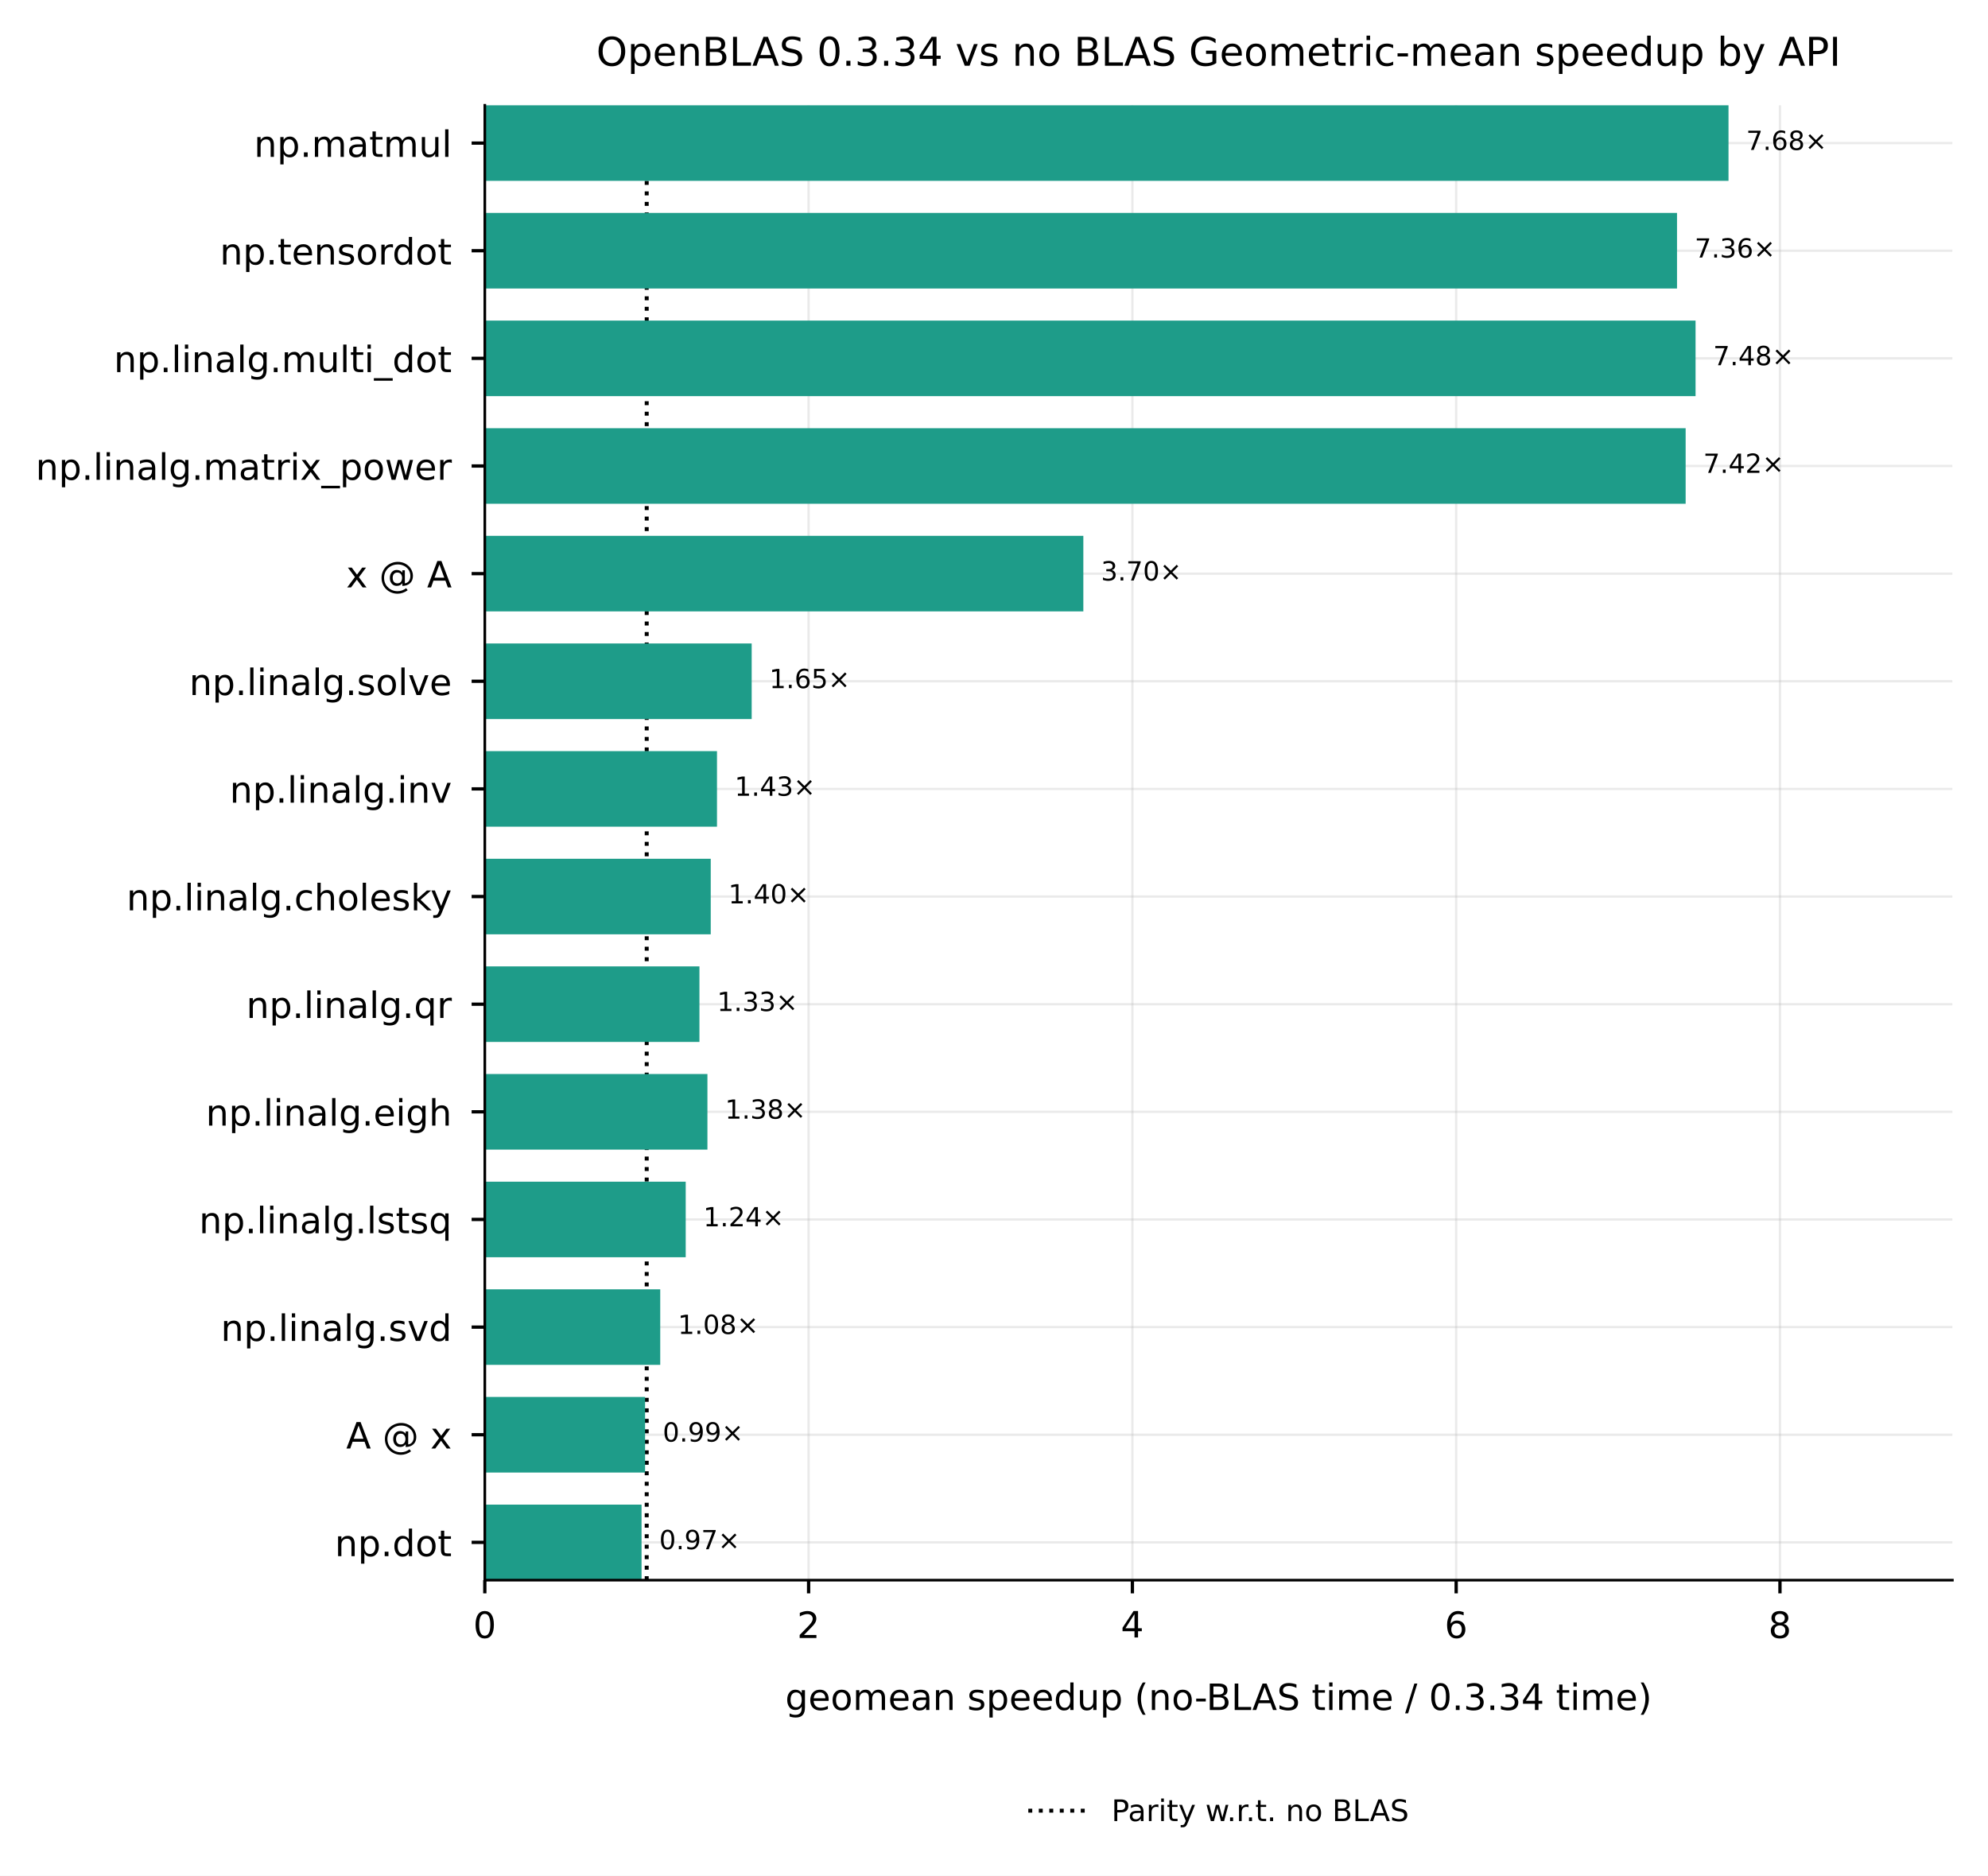
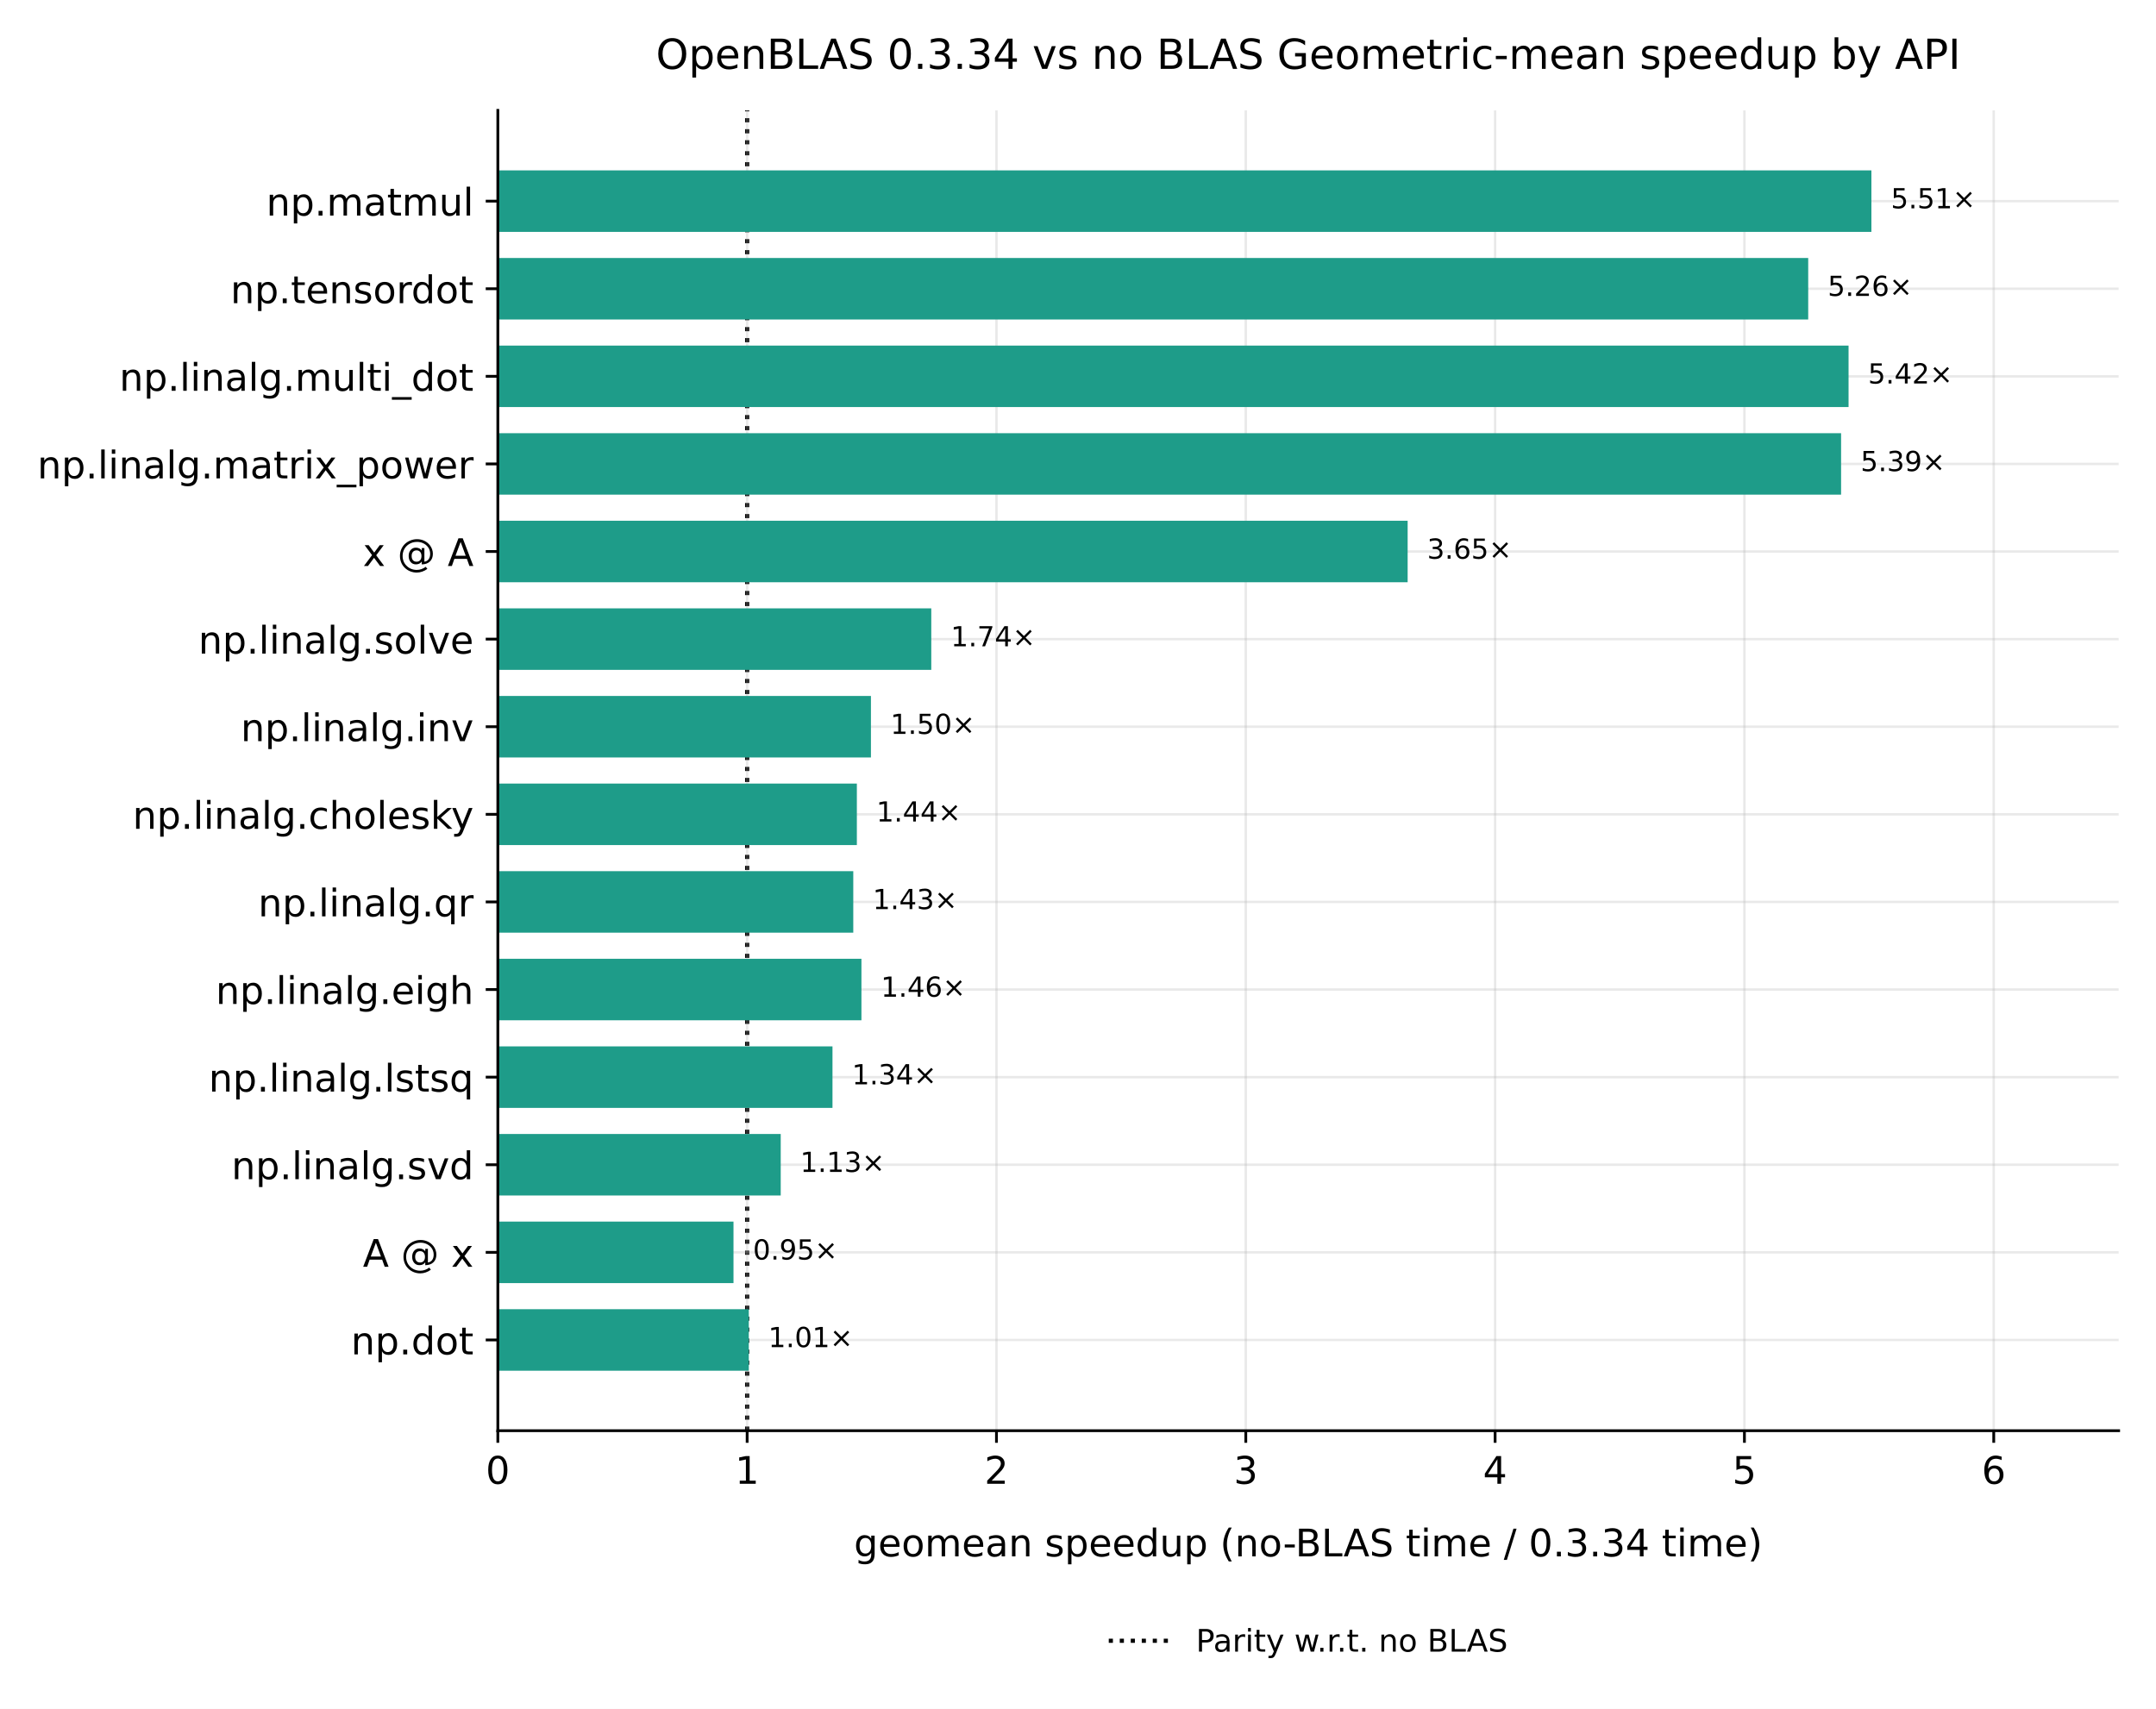
- <svg xmlns="http://www.w3.org/2000/svg" xmlns:xlink="http://www.w3.org/1999/xlink" width="602.64pt" height="568.564pt" viewBox="0 0 602.64 568.564" version="1.1">
+ <svg xmlns="http://www.w3.org/2000/svg" xmlns:xlink="http://www.w3.org/1999/xlink" width="623.487pt" height="494.271pt" viewBox="0 0 623.487 494.271" version="1.1">
  <defs>
    <style type="text/css">*{stroke-linejoin: round; stroke-linecap: butt}</style>
  </defs>
  <g id="figure_1">
    <g id="patch_1">
-       <path d="M 0 568.564  L 602.64 568.564  L 602.64 0  L 0 0  z " style="fill: #ffffff" />
+       <path d="M 0 494.271  L 623.487 494.271  L 623.487 0  L 0 0  z " style="fill: #ffffff" />
    </g>
    <g id="axes_1">
      <g id="patch_2">
-         <path d="M 146.967 478.975  L 591.84 478.975  L 591.84 31.918  L 146.967 31.918  z " style="fill: #ffffff" />
+         <path d="M 143.967 413.806  L 612.687 413.806  L 612.687 31.918  L 143.967 31.918  z " style="fill: #ffffff" />
+       </g>
+       <g id="line2d_1">
+         <path d="M 216.066 413.806  L 216.066 31.918  " clip-path="url(#p6c1119d3d1)" style="fill: none; stroke-dasharray: 1.2,1.98; stroke-dashoffset: 0; stroke: #000000; stroke-width: 1.2" />
      </g>
      <g id="matplotlib.axis_1">
        <g id="xtick_1">
-           <g id="line2d_1">
-             <path d="M 146.967 478.975  L 146.967 31.918  " clip-path="url(#p5c7ec53918)" style="fill: none; stroke: #b2b2b2; stroke-opacity: 0.28; stroke-width: 0.7; stroke-linecap: round" />
-           </g>
          <g id="line2d_2">
+             <path d="M 143.967 413.806  L 143.967 31.918  " clip-path="url(#p6c1119d3d1)" style="fill: none; stroke: #b0b0b0; stroke-opacity: 0.28; stroke-width: 0.7; stroke-linecap: square" />
+           </g>
+           <g id="line2d_3">
            <defs>
-               <path id="m9ba799cae3" d="M 0 0  L 0 4  " style="stroke: #000000" />
+               <path id="m0b87284410" d="M 0 0  L 0 3.5  " style="stroke: #000000; stroke-width: 0.8" />
            </defs>
            <g>
-               <use xlink:href="#m9ba799cae3" x="146.967" y="478.975" style="stroke: #000000" />
+               <use xlink:href="#m0b87284410" x="143.967" y="413.806" style="stroke: #000000; stroke-width: 0.8" />
            </g>
          </g>
          <g id="text_1">
-             <g transform="translate(143.4466 497.3324)">
-               <text>
-                 <tspan x="0" y="-0.828" style="font-size: 11px; font-family: 'DejaVu Sans'">0</tspan>
-               </text>
-             </g>
+             <text style="font-size: 11px; font-family: 'DejaVu Sans'; text-anchor: middle" x="143.967" y="429.164" transform="rotate(-0 143.9666 429.1635)">0</text>
          </g>
        </g>
        <g id="xtick_2">
-           <g id="line2d_3">
-             <path d="M 245.118 478.975  L 245.118 31.918  " clip-path="url(#p5c7ec53918)" style="fill: none; stroke: #b2b2b2; stroke-opacity: 0.28; stroke-width: 0.7; stroke-linecap: round" />
-           </g>
          <g id="line2d_4">
-             <g>
-               <use xlink:href="#m9ba799cae3" x="245.118" y="478.975" style="stroke: #000000" />
+             <path d="M 216.066 413.806  L 216.066 31.918  " clip-path="url(#p6c1119d3d1)" style="fill: none; stroke: #b0b0b0; stroke-opacity: 0.28; stroke-width: 0.7; stroke-linecap: square" />
+           </g>
+           <g id="line2d_5">
+             <g>
+               <use xlink:href="#m0b87284410" x="216.066" y="413.806" style="stroke: #000000; stroke-width: 0.8" />
            </g>
          </g>
          <g id="text_2">
-             <g transform="translate(241.5984 497.3324)">
-               <text>
-                 <tspan x="0" y="-0.828" style="font-size: 11px; font-family: 'DejaVu Sans'">2</tspan>
-               </text>
-             </g>
+             <text style="font-size: 11px; font-family: 'DejaVu Sans'; text-anchor: middle" x="216.066" y="429.164" transform="rotate(-0 216.0663 429.1635)">1</text>
          </g>
        </g>
        <g id="xtick_3">
-           <g id="line2d_5">
-             <path d="M 343.27 478.975  L 343.27 31.918  " clip-path="url(#p5c7ec53918)" style="fill: none; stroke: #b2b2b2; stroke-opacity: 0.28; stroke-width: 0.7; stroke-linecap: round" />
-           </g>
          <g id="line2d_6">
-             <g>
-               <use xlink:href="#m9ba799cae3" x="343.27" y="478.975" style="stroke: #000000" />
+             <path d="M 288.166 413.806  L 288.166 31.918  " clip-path="url(#p6c1119d3d1)" style="fill: none; stroke: #b0b0b0; stroke-opacity: 0.28; stroke-width: 0.7; stroke-linecap: square" />
+           </g>
+           <g id="line2d_7">
+             <g>
+               <use xlink:href="#m0b87284410" x="288.166" y="413.806" style="stroke: #000000; stroke-width: 0.8" />
            </g>
          </g>
          <g id="text_3">
-             <g transform="translate(339.7502 497.3324)">
-               <text>
-                 <tspan x="0" y="-0.984" style="font-size: 11px; font-family: 'DejaVu Sans'">4</tspan>
-               </text>
-             </g>
+             <text style="font-size: 11px; font-family: 'DejaVu Sans'; text-anchor: middle" x="288.166" y="429.164" transform="rotate(-0 288.166 429.1635)">2</text>
          </g>
        </g>
        <g id="xtick_4">
-           <g id="line2d_7">
-             <path d="M 441.422 478.975  L 441.422 31.918  " clip-path="url(#p5c7ec53918)" style="fill: none; stroke: #b2b2b2; stroke-opacity: 0.28; stroke-width: 0.7; stroke-linecap: round" />
-           </g>
          <g id="line2d_8">
-             <g>
-               <use xlink:href="#m9ba799cae3" x="441.422" y="478.975" style="stroke: #000000" />
+             <path d="M 360.266 413.806  L 360.266 31.918  " clip-path="url(#p6c1119d3d1)" style="fill: none; stroke: #b0b0b0; stroke-opacity: 0.28; stroke-width: 0.7; stroke-linecap: square" />
+           </g>
+           <g id="line2d_9">
+             <g>
+               <use xlink:href="#m0b87284410" x="360.266" y="413.806" style="stroke: #000000; stroke-width: 0.8" />
            </g>
          </g>
          <g id="text_4">
-             <g transform="translate(437.902 497.3324)">
-               <text>
-                 <tspan x="0" y="-0.828" style="font-size: 11px; font-family: 'DejaVu Sans'">6</tspan>
-               </text>
-             </g>
+             <text style="font-size: 11px; font-family: 'DejaVu Sans'; text-anchor: middle" x="360.266" y="429.164" transform="rotate(-0 360.2657 429.1635)">3</text>
          </g>
        </g>
        <g id="xtick_5">
-           <g id="line2d_9">
-             <path d="M 539.574 478.975  L 539.574 31.918  " clip-path="url(#p5c7ec53918)" style="fill: none; stroke: #b2b2b2; stroke-opacity: 0.28; stroke-width: 0.7; stroke-linecap: round" />
-           </g>
          <g id="line2d_10">
-             <g>
-               <use xlink:href="#m9ba799cae3" x="539.574" y="478.975" style="stroke: #000000" />
+             <path d="M 432.365 413.806  L 432.365 31.918  " clip-path="url(#p6c1119d3d1)" style="fill: none; stroke: #b0b0b0; stroke-opacity: 0.28; stroke-width: 0.7; stroke-linecap: square" />
+           </g>
+           <g id="line2d_11">
+             <g>
+               <use xlink:href="#m0b87284410" x="432.365" y="413.806" style="stroke: #000000; stroke-width: 0.8" />
            </g>
          </g>
          <g id="text_5">
-             <g transform="translate(536.0539 497.3324)">
-               <text>
-                 <tspan x="0" y="-0.828" style="font-size: 11px; font-family: 'DejaVu Sans'">8</tspan>
-               </text>
-             </g>
-           </g>
-         </g>
-         <g id="text_6">
-           <text style="font-size: 11px; font-family: 'DejaVu Sans'; text-anchor: middle" x="369.403" y="518.333" transform="rotate(-0 369.4033 518.3333)">geomean speedup (no-BLAS time / 0.3.34 time)</text>
+             <text style="font-size: 11px; font-family: 'DejaVu Sans'; text-anchor: middle" x="432.365" y="429.164" transform="rotate(-0 432.3655 429.1635)">4</text>
+           </g>
+         </g>
+         <g id="xtick_6">
+           <g id="line2d_12">
+             <path d="M 504.465 413.806  L 504.465 31.918  " clip-path="url(#p6c1119d3d1)" style="fill: none; stroke: #b0b0b0; stroke-opacity: 0.28; stroke-width: 0.7; stroke-linecap: square" />
+           </g>
+           <g id="line2d_13">
+             <g>
+               <use xlink:href="#m0b87284410" x="504.465" y="413.806" style="stroke: #000000; stroke-width: 0.8" />
+             </g>
+           </g>
+           <g id="text_6">
+             <text style="font-size: 11px; font-family: 'DejaVu Sans'; text-anchor: middle" x="504.465" y="429.164" transform="rotate(-0 504.4652 429.1635)">5</text>
+           </g>
+         </g>
+         <g id="xtick_7">
+           <g id="line2d_14">
+             <path d="M 576.565 413.806  L 576.565 31.918  " clip-path="url(#p6c1119d3d1)" style="fill: none; stroke: #b0b0b0; stroke-opacity: 0.28; stroke-width: 0.7; stroke-linecap: square" />
+           </g>
+           <g id="line2d_15">
+             <g>
+               <use xlink:href="#m0b87284410" x="576.565" y="413.806" style="stroke: #000000; stroke-width: 0.8" />
+             </g>
+           </g>
+           <g id="text_7">
+             <text style="font-size: 11px; font-family: 'DejaVu Sans'; text-anchor: middle" x="576.565" y="429.164" transform="rotate(-0 576.5649 429.1635)">6</text>
+           </g>
+         </g>
+         <g id="text_8">
+           <text style="font-size: 11px; font-family: 'DejaVu Sans'; text-anchor: middle" x="378.327" y="450.164" transform="rotate(-0 378.3266 450.1644)">geomean speedup (no-BLAS time / 0.3.34 time)</text>
        </g>
      </g>
      <g id="matplotlib.axis_2">
        <g id="ytick_1">
-           <g id="line2d_11">
-             <path d="M 146.967 43.37  L 591.84 43.37  " clip-path="url(#p5c7ec53918)" style="fill: none; stroke: #b2b2b2; stroke-opacity: 0.28; stroke-width: 0.7; stroke-linecap: round" />
-           </g>
-           <g id="line2d_12">
+           <g id="line2d_16">
+             <path d="M 143.967 58.17  L 612.687 58.17  " clip-path="url(#p6c1119d3d1)" style="fill: none; stroke: #b0b0b0; stroke-opacity: 0.28; stroke-width: 0.7; stroke-linecap: square" />
+           </g>
+           <g id="line2d_17">
            <defs>
-               <path id="maf203a2432" d="M 0 0  L -4 0  " style="stroke: #000000" />
+               <path id="md83a789953" d="M 0 0  L -3.5 0  " style="stroke: #000000; stroke-width: 0.8" />
            </defs>
            <g>
-               <use xlink:href="#maf203a2432" x="146.967" y="43.37" style="stroke: #000000" />
-             </g>
-           </g>
-           <g id="text_7">
-             <text style="font-weight: 500; font-size: 11px; font-family: 'DejaVu Sans'; text-anchor: end" x="136.967" y="47.549" transform="rotate(-0 136.9666 47.54939)">np.matmul</text>
+               <use xlink:href="#md83a789953" x="143.967" y="58.17" style="stroke: #000000; stroke-width: 0.8" />
+             </g>
+           </g>
+           <g id="text_9">
+             <text style="font-size: 11px; font-family: 'DejaVu Sans'; text-anchor: end" x="136.967" y="62.349" transform="rotate(-0 136.9666 62.34918)">np.matmul</text>
          </g>
        </g>
        <g id="ytick_2">
-           <g id="line2d_13">
-             <path d="M 146.967 75.997  L 591.84 75.997  " clip-path="url(#p5c7ec53918)" style="fill: none; stroke: #b2b2b2; stroke-opacity: 0.28; stroke-width: 0.7; stroke-linecap: round" />
-           </g>
-           <g id="line2d_14">
-             <g>
-               <use xlink:href="#maf203a2432" x="146.967" y="75.997" style="stroke: #000000" />
-             </g>
-           </g>
-           <g id="text_8">
-             <text style="font-weight: 500; font-size: 11px; font-family: 'DejaVu Sans'; text-anchor: end" x="136.967" y="80.177" transform="rotate(-0 136.9666 80.17651)">np.tensordot</text>
+           <g id="line2d_18">
+             <path d="M 143.967 83.507  L 612.687 83.507  " clip-path="url(#p6c1119d3d1)" style="fill: none; stroke: #b0b0b0; stroke-opacity: 0.28; stroke-width: 0.7; stroke-linecap: square" />
+           </g>
+           <g id="line2d_19">
+             <g>
+               <use xlink:href="#md83a789953" x="143.967" y="83.507" style="stroke: #000000; stroke-width: 0.8" />
+             </g>
+           </g>
+           <g id="text_10">
+             <text style="font-size: 11px; font-family: 'DejaVu Sans'; text-anchor: end" x="136.967" y="87.686" transform="rotate(-0 136.9666 87.68643)">np.tensordot</text>
          </g>
        </g>
        <g id="ytick_3">
-           <g id="line2d_15">
-             <path d="M 146.967 108.624  L 591.84 108.624  " clip-path="url(#p5c7ec53918)" style="fill: none; stroke: #b2b2b2; stroke-opacity: 0.28; stroke-width: 0.7; stroke-linecap: round" />
-           </g>
-           <g id="line2d_16">
-             <g>
-               <use xlink:href="#maf203a2432" x="146.967" y="108.624" style="stroke: #000000" />
-             </g>
-           </g>
-           <g id="text_9">
-             <text style="font-weight: 500; font-size: 11px; font-family: 'DejaVu Sans'; text-anchor: end" x="136.967" y="112.804" transform="rotate(-0 136.9666 112.8036)">np.linalg.multi_dot</text>
+           <g id="line2d_20">
+             <path d="M 143.967 108.845  L 612.687 108.845  " clip-path="url(#p6c1119d3d1)" style="fill: none; stroke: #b0b0b0; stroke-opacity: 0.28; stroke-width: 0.7; stroke-linecap: square" />
+           </g>
+           <g id="line2d_21">
+             <g>
+               <use xlink:href="#md83a789953" x="143.967" y="108.845" style="stroke: #000000; stroke-width: 0.8" />
+             </g>
+           </g>
+           <g id="text_11">
+             <text style="font-size: 11px; font-family: 'DejaVu Sans'; text-anchor: end" x="136.967" y="113.024" transform="rotate(-0 136.9666 113.0237)">np.linalg.multi_dot</text>
          </g>
        </g>
        <g id="ytick_4">
-           <g id="line2d_17">
-             <path d="M 146.967 141.252  L 591.84 141.252  " clip-path="url(#p5c7ec53918)" style="fill: none; stroke: #b2b2b2; stroke-opacity: 0.28; stroke-width: 0.7; stroke-linecap: round" />
-           </g>
-           <g id="line2d_18">
-             <g>
-               <use xlink:href="#maf203a2432" x="146.967" y="141.252" style="stroke: #000000" />
-             </g>
-           </g>
-           <g id="text_10">
-             <text style="font-weight: 500; font-size: 11px; font-family: 'DejaVu Sans'; text-anchor: end" x="136.967" y="145.431" transform="rotate(-0 136.9666 145.4308)">np.linalg.matrix_power</text>
+           <g id="line2d_22">
+             <path d="M 143.967 134.182  L 612.687 134.182  " clip-path="url(#p6c1119d3d1)" style="fill: none; stroke: #b0b0b0; stroke-opacity: 0.28; stroke-width: 0.7; stroke-linecap: square" />
+           </g>
+           <g id="line2d_23">
+             <g>
+               <use xlink:href="#md83a789953" x="143.967" y="134.182" style="stroke: #000000; stroke-width: 0.8" />
+             </g>
+           </g>
+           <g id="text_12">
+             <text style="font-size: 11px; font-family: 'DejaVu Sans'; text-anchor: end" x="136.967" y="138.361" transform="rotate(-0 136.9666 138.3609)">np.linalg.matrix_power</text>
          </g>
        </g>
        <g id="ytick_5">
-           <g id="line2d_19">
-             <path d="M 146.967 173.879  L 591.84 173.879  " clip-path="url(#p5c7ec53918)" style="fill: none; stroke: #b2b2b2; stroke-opacity: 0.28; stroke-width: 0.7; stroke-linecap: round" />
-           </g>
-           <g id="line2d_20">
-             <g>
-               <use xlink:href="#maf203a2432" x="146.967" y="173.879" style="stroke: #000000" />
-             </g>
-           </g>
-           <g id="text_11">
-             <text style="font-weight: 500; font-size: 11px; font-family: 'DejaVu Sans'; text-anchor: end" x="136.967" y="178.057" transform="rotate(-0 136.9666 178.0575)">x @ A</text>
+           <g id="line2d_24">
+             <path d="M 143.967 159.519  L 612.687 159.519  " clip-path="url(#p6c1119d3d1)" style="fill: none; stroke: #b0b0b0; stroke-opacity: 0.28; stroke-width: 0.7; stroke-linecap: square" />
+           </g>
+           <g id="line2d_25">
+             <g>
+               <use xlink:href="#md83a789953" x="143.967" y="159.519" style="stroke: #000000; stroke-width: 0.8" />
+             </g>
+           </g>
+           <g id="text_13">
+             <text style="font-size: 11px; font-family: 'DejaVu Sans'; text-anchor: end" x="136.967" y="163.698" transform="rotate(-0 136.9666 163.6977)">x @ A</text>
          </g>
        </g>
        <g id="ytick_6">
-           <g id="line2d_21">
-             <path d="M 146.967 206.506  L 591.84 206.506  " clip-path="url(#p5c7ec53918)" style="fill: none; stroke: #b2b2b2; stroke-opacity: 0.28; stroke-width: 0.7; stroke-linecap: round" />
-           </g>
-           <g id="line2d_22">
-             <g>
-               <use xlink:href="#maf203a2432" x="146.967" y="206.506" style="stroke: #000000" />
-             </g>
-           </g>
-           <g id="text_12">
-             <text style="font-weight: 500; font-size: 11px; font-family: 'DejaVu Sans'; text-anchor: end" x="136.967" y="210.685" transform="rotate(-0 136.9666 210.685)">np.linalg.solve</text>
+           <g id="line2d_26">
+             <path d="M 143.967 184.856  L 612.687 184.856  " clip-path="url(#p6c1119d3d1)" style="fill: none; stroke: #b0b0b0; stroke-opacity: 0.28; stroke-width: 0.7; stroke-linecap: square" />
+           </g>
+           <g id="line2d_27">
+             <g>
+               <use xlink:href="#md83a789953" x="143.967" y="184.856" style="stroke: #000000; stroke-width: 0.8" />
+             </g>
+           </g>
+           <g id="text_14">
+             <text style="font-size: 11px; font-family: 'DejaVu Sans'; text-anchor: end" x="136.967" y="189.035" transform="rotate(-0 136.9666 189.0354)">np.linalg.solve</text>
          </g>
        </g>
        <g id="ytick_7">
-           <g id="line2d_23">
-             <path d="M 146.967 239.133  L 591.84 239.133  " clip-path="url(#p5c7ec53918)" style="fill: none; stroke: #b2b2b2; stroke-opacity: 0.28; stroke-width: 0.7; stroke-linecap: round" />
-           </g>
-           <g id="line2d_24">
-             <g>
-               <use xlink:href="#maf203a2432" x="146.967" y="239.133" style="stroke: #000000" />
-             </g>
-           </g>
-           <g id="text_13">
-             <text style="font-weight: 500; font-size: 11px; font-family: 'DejaVu Sans'; text-anchor: end" x="136.967" y="243.312" transform="rotate(-0 136.9666 243.3121)">np.linalg.inv</text>
+           <g id="line2d_28">
+             <path d="M 143.967 210.194  L 612.687 210.194  " clip-path="url(#p6c1119d3d1)" style="fill: none; stroke: #b0b0b0; stroke-opacity: 0.28; stroke-width: 0.7; stroke-linecap: square" />
+           </g>
+           <g id="line2d_29">
+             <g>
+               <use xlink:href="#md83a789953" x="143.967" y="210.194" style="stroke: #000000; stroke-width: 0.8" />
+             </g>
+           </g>
+           <g id="text_15">
+             <text style="font-size: 11px; font-family: 'DejaVu Sans'; text-anchor: end" x="136.967" y="214.373" transform="rotate(-0 136.9666 214.3726)">np.linalg.inv</text>
          </g>
        </g>
        <g id="ytick_8">
-           <g id="line2d_25">
-             <path d="M 146.967 271.76  L 591.84 271.76  " clip-path="url(#p5c7ec53918)" style="fill: none; stroke: #b2b2b2; stroke-opacity: 0.28; stroke-width: 0.7; stroke-linecap: round" />
-           </g>
-           <g id="line2d_26">
-             <g>
-               <use xlink:href="#maf203a2432" x="146.967" y="271.76" style="stroke: #000000" />
-             </g>
-           </g>
-           <g id="text_14">
-             <text style="font-weight: 500; font-size: 11px; font-family: 'DejaVu Sans'; text-anchor: end" x="136.967" y="275.939" transform="rotate(-0 136.9666 275.9393)">np.linalg.cholesky</text>
+           <g id="line2d_30">
+             <path d="M 143.967 235.531  L 612.687 235.531  " clip-path="url(#p6c1119d3d1)" style="fill: none; stroke: #b0b0b0; stroke-opacity: 0.28; stroke-width: 0.7; stroke-linecap: square" />
+           </g>
+           <g id="line2d_31">
+             <g>
+               <use xlink:href="#md83a789953" x="143.967" y="235.531" style="stroke: #000000; stroke-width: 0.8" />
+             </g>
+           </g>
+           <g id="text_16">
+             <text style="font-size: 11px; font-family: 'DejaVu Sans'; text-anchor: end" x="136.967" y="239.71" transform="rotate(-0 136.9666 239.7099)">np.linalg.cholesky</text>
          </g>
        </g>
        <g id="ytick_9">
-           <g id="line2d_27">
-             <path d="M 146.967 304.387  L 591.84 304.387  " clip-path="url(#p5c7ec53918)" style="fill: none; stroke: #b2b2b2; stroke-opacity: 0.28; stroke-width: 0.7; stroke-linecap: round" />
-           </g>
-           <g id="line2d_28">
-             <g>
-               <use xlink:href="#maf203a2432" x="146.967" y="304.387" style="stroke: #000000" />
-             </g>
-           </g>
-           <g id="text_15">
-             <text style="font-weight: 500; font-size: 11px; font-family: 'DejaVu Sans'; text-anchor: end" x="136.967" y="308.566" transform="rotate(-0 136.9666 308.5664)">np.linalg.qr</text>
+           <g id="line2d_32">
+             <path d="M 143.967 260.868  L 612.687 260.868  " clip-path="url(#p6c1119d3d1)" style="fill: none; stroke: #b0b0b0; stroke-opacity: 0.28; stroke-width: 0.7; stroke-linecap: square" />
+           </g>
+           <g id="line2d_33">
+             <g>
+               <use xlink:href="#md83a789953" x="143.967" y="260.868" style="stroke: #000000; stroke-width: 0.8" />
+             </g>
+           </g>
+           <g id="text_17">
+             <text style="font-size: 11px; font-family: 'DejaVu Sans'; text-anchor: end" x="136.967" y="265.047" transform="rotate(-0 136.9666 265.0471)">np.linalg.qr</text>
          </g>
        </g>
        <g id="ytick_10">
-           <g id="line2d_29">
-             <path d="M 146.967 337.014  L 591.84 337.014  " clip-path="url(#p5c7ec53918)" style="fill: none; stroke: #b2b2b2; stroke-opacity: 0.28; stroke-width: 0.7; stroke-linecap: round" />
-           </g>
-           <g id="line2d_30">
-             <g>
-               <use xlink:href="#maf203a2432" x="146.967" y="337.014" style="stroke: #000000" />
-             </g>
-           </g>
-           <g id="text_16">
-             <text style="font-weight: 500; font-size: 11px; font-family: 'DejaVu Sans'; text-anchor: end" x="136.967" y="341.194" transform="rotate(-0 136.9666 341.1935)">np.linalg.eigh</text>
+           <g id="line2d_34">
+             <path d="M 143.967 286.205  L 612.687 286.205  " clip-path="url(#p6c1119d3d1)" style="fill: none; stroke: #b0b0b0; stroke-opacity: 0.28; stroke-width: 0.7; stroke-linecap: square" />
+           </g>
+           <g id="line2d_35">
+             <g>
+               <use xlink:href="#md83a789953" x="143.967" y="286.205" style="stroke: #000000; stroke-width: 0.8" />
+             </g>
+           </g>
+           <g id="text_18">
+             <text style="font-size: 11px; font-family: 'DejaVu Sans'; text-anchor: end" x="136.967" y="290.384" transform="rotate(-0 136.9666 290.3844)">np.linalg.eigh</text>
          </g>
        </g>
        <g id="ytick_11">
-           <g id="line2d_31">
-             <path d="M 146.967 369.641  L 591.84 369.641  " clip-path="url(#p5c7ec53918)" style="fill: none; stroke: #b2b2b2; stroke-opacity: 0.28; stroke-width: 0.7; stroke-linecap: round" />
-           </g>
-           <g id="line2d_32">
-             <g>
-               <use xlink:href="#maf203a2432" x="146.967" y="369.641" style="stroke: #000000" />
-             </g>
-           </g>
-           <g id="text_17">
-             <text style="font-weight: 500; font-size: 11px; font-family: 'DejaVu Sans'; text-anchor: end" x="136.967" y="373.821" transform="rotate(-0 136.9666 373.8206)">np.linalg.lstsq</text>
+           <g id="line2d_36">
+             <path d="M 143.967 311.542  L 612.687 311.542  " clip-path="url(#p6c1119d3d1)" style="fill: none; stroke: #b0b0b0; stroke-opacity: 0.28; stroke-width: 0.7; stroke-linecap: square" />
+           </g>
+           <g id="line2d_37">
+             <g>
+               <use xlink:href="#md83a789953" x="143.967" y="311.542" style="stroke: #000000; stroke-width: 0.8" />
+             </g>
+           </g>
+           <g id="text_19">
+             <text style="font-size: 11px; font-family: 'DejaVu Sans'; text-anchor: end" x="136.967" y="315.722" transform="rotate(-0 136.9666 315.7216)">np.linalg.lstsq</text>
          </g>
        </g>
        <g id="ytick_12">
-           <g id="line2d_33">
-             <path d="M 146.967 402.269  L 591.84 402.269  " clip-path="url(#p5c7ec53918)" style="fill: none; stroke: #b2b2b2; stroke-opacity: 0.28; stroke-width: 0.7; stroke-linecap: round" />
-           </g>
-           <g id="line2d_34">
-             <g>
-               <use xlink:href="#maf203a2432" x="146.967" y="402.269" style="stroke: #000000" />
-             </g>
-           </g>
-           <g id="text_18">
-             <text style="font-weight: 500; font-size: 11px; font-family: 'DejaVu Sans'; text-anchor: end" x="136.967" y="406.448" transform="rotate(-0 136.9666 406.4477)">np.linalg.svd</text>
+           <g id="line2d_38">
+             <path d="M 143.967 336.88  L 612.687 336.88  " clip-path="url(#p6c1119d3d1)" style="fill: none; stroke: #b0b0b0; stroke-opacity: 0.28; stroke-width: 0.7; stroke-linecap: square" />
+           </g>
+           <g id="line2d_39">
+             <g>
+               <use xlink:href="#md83a789953" x="143.967" y="336.88" style="stroke: #000000; stroke-width: 0.8" />
+             </g>
+           </g>
+           <g id="text_20">
+             <text style="font-size: 11px; font-family: 'DejaVu Sans'; text-anchor: end" x="136.967" y="341.059" transform="rotate(-0 136.9666 341.0589)">np.linalg.svd</text>
          </g>
        </g>
        <g id="ytick_13">
-           <g id="line2d_35">
-             <path d="M 146.967 434.896  L 591.84 434.896  " clip-path="url(#p5c7ec53918)" style="fill: none; stroke: #b2b2b2; stroke-opacity: 0.28; stroke-width: 0.7; stroke-linecap: round" />
-           </g>
-           <g id="line2d_36">
-             <g>
-               <use xlink:href="#maf203a2432" x="146.967" y="434.896" style="stroke: #000000" />
-             </g>
-           </g>
-           <g id="text_19">
-             <text style="font-weight: 500; font-size: 11px; font-family: 'DejaVu Sans'; text-anchor: end" x="136.967" y="439.074" transform="rotate(-0 136.9666 439.0744)">A @ x</text>
+           <g id="line2d_40">
+             <path d="M 143.967 362.217  L 612.687 362.217  " clip-path="url(#p6c1119d3d1)" style="fill: none; stroke: #b0b0b0; stroke-opacity: 0.28; stroke-width: 0.7; stroke-linecap: square" />
+           </g>
+           <g id="line2d_41">
+             <g>
+               <use xlink:href="#md83a789953" x="143.967" y="362.217" style="stroke: #000000; stroke-width: 0.8" />
+             </g>
+           </g>
+           <g id="text_21">
+             <text style="font-size: 11px; font-family: 'DejaVu Sans'; text-anchor: end" x="136.967" y="366.396" transform="rotate(-0 136.9666 366.3957)">A @ x</text>
          </g>
        </g>
        <g id="ytick_14">
-           <g id="line2d_37">
-             <path d="M 146.967 467.523  L 591.84 467.523  " clip-path="url(#p5c7ec53918)" style="fill: none; stroke: #b2b2b2; stroke-opacity: 0.28; stroke-width: 0.7; stroke-linecap: round" />
-           </g>
-           <g id="line2d_38">
-             <g>
-               <use xlink:href="#maf203a2432" x="146.967" y="467.523" style="stroke: #000000" />
-             </g>
-           </g>
-           <g id="text_20">
-             <text style="font-weight: 500; font-size: 11px; font-family: 'DejaVu Sans'; text-anchor: end" x="136.967" y="471.702" transform="rotate(-0 136.9666 471.702)">np.dot</text>
-           </g>
-         </g>
-       </g>
-       <g id="line2d_39">
-         <path d="M 196.042 478.975  L 196.042 31.918  " clip-path="url(#p5c7ec53918)" style="fill: none; stroke-dasharray: 1.2,1.98; stroke-dashoffset: 0; stroke: #000000; stroke-width: 1.2" />
+           <g id="line2d_42">
+             <path d="M 143.967 387.554  L 612.687 387.554  " clip-path="url(#p6c1119d3d1)" style="fill: none; stroke: #b0b0b0; stroke-opacity: 0.28; stroke-width: 0.7; stroke-linecap: square" />
+           </g>
+           <g id="line2d_43">
+             <g>
+               <use xlink:href="#md83a789953" x="143.967" y="387.554" style="stroke: #000000; stroke-width: 0.8" />
+             </g>
+           </g>
+           <g id="text_22">
+             <text style="font-size: 11px; font-family: 'DejaVu Sans'; text-anchor: end" x="136.967" y="391.733" transform="rotate(-0 136.9666 391.7333)">np.dot</text>
+           </g>
+         </g>
      </g>
      <g id="patch_3">
-         <path d="M 146.967 54.822  L 523.978 54.822  L 523.978 31.918  L 146.967 31.918  z " clip-path="url(#p5c7ec53918)" style="fill: #1e9c89" />
+         <path d="M 143.967 67.063  L 541.187 67.063  L 541.187 49.277  L 143.967 49.277  z " clip-path="url(#p6c1119d3d1)" style="fill: #1e9c89" />
      </g>
      <g id="patch_4">
-         <path d="M 146.967 87.449  L 508.369 87.449  L 508.369 64.545  L 146.967 64.545  z " clip-path="url(#p5c7ec53918)" style="fill: #1e9c89" />
+         <path d="M 143.967 92.401  L 522.911 92.401  L 522.911 74.614  L 143.967 74.614  z " clip-path="url(#p6c1119d3d1)" style="fill: #1e9c89" />
      </g>
      <g id="patch_5">
-         <path d="M 146.967 120.077  L 513.989 120.077  L 513.989 97.172  L 146.967 97.172  z " clip-path="url(#p5c7ec53918)" style="fill: #1e9c89" />
+         <path d="M 143.967 117.738  L 534.58 117.738  L 534.58 99.951  L 143.967 99.951  z " clip-path="url(#p6c1119d3d1)" style="fill: #1e9c89" />
      </g>
      <g id="patch_6">
-         <path d="M 146.967 152.704  L 510.984 152.704  L 510.984 129.799  L 146.967 129.799  z " clip-path="url(#p5c7ec53918)" style="fill: #1e9c89" />
+         <path d="M 143.967 143.075  L 532.419 143.075  L 532.419 125.288  L 143.967 125.288  z " clip-path="url(#p6c1119d3d1)" style="fill: #1e9c89" />
      </g>
      <g id="patch_7">
-         <path d="M 146.967 185.331  L 328.402 185.331  L 328.402 162.427  L 146.967 162.427  z " clip-path="url(#p5c7ec53918)" style="fill: #1e9c89" />
+         <path d="M 143.967 168.412  L 407.073 168.412  L 407.073 150.626  L 143.967 150.626  z " clip-path="url(#p6c1119d3d1)" style="fill: #1e9c89" />
      </g>
      <g id="patch_8">
-         <path d="M 146.967 217.958  L 227.864 217.958  L 227.864 195.054  L 146.967 195.054  z " clip-path="url(#p5c7ec53918)" style="fill: #1e9c89" />
+         <path d="M 143.967 193.75  L 269.314 193.75  L 269.314 175.963  L 143.967 175.963  z " clip-path="url(#p6c1119d3d1)" style="fill: #1e9c89" />
      </g>
      <g id="patch_9">
-         <path d="M 146.967 250.585  L 217.347 250.585  L 217.347 227.681  L 146.967 227.681  z " clip-path="url(#p5c7ec53918)" style="fill: #1e9c89" />
+         <path d="M 143.967 219.087  L 251.863 219.087  L 251.863 201.3  L 143.967 201.3  z " clip-path="url(#p6c1119d3d1)" style="fill: #1e9c89" />
      </g>
      <g id="patch_10">
-         <path d="M 146.967 283.212  L 215.453 283.212  L 215.453 260.308  L 146.967 260.308  z " clip-path="url(#p5c7ec53918)" style="fill: #1e9c89" />
+         <path d="M 143.967 244.424  L 247.793 244.424  L 247.793 226.637  L 143.967 226.637  z " clip-path="url(#p6c1119d3d1)" style="fill: #1e9c89" />
      </g>
      <g id="patch_11">
-         <path d="M 146.967 315.839  L 212.029 315.839  L 212.029 292.935  L 146.967 292.935  z " clip-path="url(#p5c7ec53918)" style="fill: #1e9c89" />
+         <path d="M 143.967 269.761  L 246.758 269.761  L 246.758 251.975  L 143.967 251.975  z " clip-path="url(#p6c1119d3d1)" style="fill: #1e9c89" />
      </g>
      <g id="patch_12">
-         <path d="M 146.967 348.466  L 214.449 348.466  L 214.449 325.562  L 146.967 325.562  z " clip-path="url(#p5c7ec53918)" style="fill: #1e9c89" />
+         <path d="M 143.967 295.099  L 249.116 295.099  L 249.116 277.312  L 143.967 277.312  z " clip-path="url(#p6c1119d3d1)" style="fill: #1e9c89" />
      </g>
      <g id="patch_13">
-         <path d="M 146.967 381.094  L 207.867 381.094  L 207.867 358.189  L 146.967 358.189  z " clip-path="url(#p5c7ec53918)" style="fill: #1e9c89" />
+         <path d="M 143.967 320.436  L 240.744 320.436  L 240.744 302.649  L 143.967 302.649  z " clip-path="url(#p6c1119d3d1)" style="fill: #1e9c89" />
      </g>
      <g id="patch_14">
-         <path d="M 146.967 413.721  L 200.144 413.721  L 200.144 390.816  L 146.967 390.816  z " clip-path="url(#p5c7ec53918)" style="fill: #1e9c89" />
+         <path d="M 143.967 345.773  L 225.775 345.773  L 225.775 327.986  L 143.967 327.986  z " clip-path="url(#p6c1119d3d1)" style="fill: #1e9c89" />
      </g>
      <g id="patch_15">
-         <path d="M 146.967 446.348  L 195.547 446.348  L 195.547 423.444  L 146.967 423.444  z " clip-path="url(#p5c7ec53918)" style="fill: #1e9c89" />
+         <path d="M 143.967 371.11  L 212.118 371.11  L 212.118 353.324  L 143.967 353.324  z " clip-path="url(#p6c1119d3d1)" style="fill: #1e9c89" />
      </g>
      <g id="patch_16">
-         <path d="M 146.967 478.975  L 194.48 478.975  L 194.48 456.071  L 146.967 456.071  z " clip-path="url(#p5c7ec53918)" style="fill: #1e9c89" />
+         <path d="M 143.967 396.448  L 216.543 396.448  L 216.543 378.661  L 143.967 378.661  z " clip-path="url(#p6c1119d3d1)" style="fill: #1e9c89" />
      </g>
      <g id="patch_17">
-         <path d="M 146.967 478.975  L 146.967 31.918  " style="fill: none; stroke: #000000; stroke-width: 0.8; stroke-linejoin: miter; stroke-linecap: square" />
+         <path d="M 143.967 413.806  L 143.967 31.918  " style="fill: none; stroke: #000000; stroke-width: 0.8; stroke-linejoin: miter; stroke-linecap: square" />
      </g>
      <g id="patch_18">
-         <path d="M 146.967 478.975  L 591.84 478.975  " style="fill: none; stroke: #000000; stroke-width: 0.8; stroke-linejoin: miter; stroke-linecap: square" />
-       </g>
-       <g id="text_21">
-         <text style="font-weight: 500; font-size: 8px; font-family: 'DejaVu Sans'; text-anchor: start" x="529.316" y="45.448" transform="rotate(-0 529.3164 45.44837)">7.68×</text>
-       </g>
-       <g id="text_22">
-         <text style="font-weight: 500; font-size: 8px; font-family: 'DejaVu Sans'; text-anchor: start" x="513.707" y="78.075" transform="rotate(-0 513.7073 78.07549)">7.36×</text>
+         <path d="M 143.967 413.806  L 612.687 413.806  " style="fill: none; stroke: #000000; stroke-width: 0.8; stroke-linejoin: miter; stroke-linecap: square" />
      </g>
      <g id="text_23">
-         <text style="font-weight: 500; font-size: 8px; font-family: 'DejaVu Sans'; text-anchor: start" x="519.327" y="110.703" transform="rotate(-0 519.3272 110.7026)">7.48×</text>
+         <text style="font-size: 8px; font-family: 'DejaVu Sans'; text-anchor: start" x="546.812" y="60.248" transform="rotate(-0 546.8115 60.24817)">5.51×</text>
      </g>
      <g id="text_24">
-         <text style="font-weight: 500; font-size: 8px; font-family: 'DejaVu Sans'; text-anchor: start" x="516.323" y="143.33" transform="rotate(-0 516.3229 143.3297)">7.42×</text>
+         <text style="font-size: 8px; font-family: 'DejaVu Sans'; text-anchor: start" x="528.535" y="85.585" transform="rotate(-0 528.5352 85.58541)">5.26×</text>
      </g>
      <g id="text_25">
-         <text style="font-weight: 500; font-size: 8px; font-family: 'DejaVu Sans'; text-anchor: start" x="333.741" y="175.957" transform="rotate(-0 333.7409 175.9569)">3.70×</text>
+         <text style="font-size: 8px; font-family: 'DejaVu Sans'; text-anchor: start" x="540.205" y="110.923" transform="rotate(-0 540.2051 110.9227)">5.42×</text>
      </g>
      <g id="text_26">
-         <text style="font-weight: 500; font-size: 8px; font-family: 'DejaVu Sans'; text-anchor: start" x="233.202" y="208.584" transform="rotate(-0 233.2023 208.584)">1.65×</text>
+         <text style="font-size: 8px; font-family: 'DejaVu Sans'; text-anchor: start" x="538.044" y="136.26" transform="rotate(-0 538.0436 136.2599)">5.39×</text>
      </g>
      <g id="text_27">
-         <text style="font-weight: 500; font-size: 8px; font-family: 'DejaVu Sans'; text-anchor: start" x="222.686" y="241.211" transform="rotate(-0 222.6856 241.2111)">1.43×</text>
+         <text style="font-size: 8px; font-family: 'DejaVu Sans'; text-anchor: start" x="412.698" y="161.597" transform="rotate(-0 412.6977 161.5971)">3.65×</text>
      </g>
      <g id="text_28">
-         <text style="font-weight: 500; font-size: 8px; font-family: 'DejaVu Sans'; text-anchor: start" x="220.792" y="273.838" transform="rotate(-0 220.7915 273.8382)">1.40×</text>
+         <text style="font-size: 8px; font-family: 'DejaVu Sans'; text-anchor: start" x="274.939" y="186.934" transform="rotate(-0 274.939 186.9344)">1.74×</text>
      </g>
      <g id="text_29">
-         <text style="font-weight: 500; font-size: 8px; font-family: 'DejaVu Sans'; text-anchor: start" x="217.367" y="306.465" transform="rotate(-0 217.3672 306.4654)">1.33×</text>
+         <text style="font-size: 8px; font-family: 'DejaVu Sans'; text-anchor: start" x="257.487" y="212.272" transform="rotate(-0 257.4874 212.2716)">1.50×</text>
      </g>
      <g id="text_30">
-         <text style="font-weight: 500; font-size: 8px; font-family: 'DejaVu Sans'; text-anchor: start" x="219.788" y="339.092" transform="rotate(-0 219.7878 339.0925)">1.38×</text>
+         <text style="font-size: 8px; font-family: 'DejaVu Sans'; text-anchor: start" x="253.418" y="237.609" transform="rotate(-0 253.418 237.6089)">1.44×</text>
      </g>
      <g id="text_31">
-         <text style="font-weight: 500; font-size: 8px; font-family: 'DejaVu Sans'; text-anchor: start" x="213.205" y="371.72" transform="rotate(-0 213.2055 371.7196)">1.24×</text>
+         <text style="font-size: 8px; font-family: 'DejaVu Sans'; text-anchor: start" x="252.382" y="262.946" transform="rotate(-0 252.3822 262.9461)">1.43×</text>
      </g>
      <g id="text_32">
-         <text style="font-weight: 500; font-size: 8px; font-family: 'DejaVu Sans'; text-anchor: start" x="205.483" y="404.347" transform="rotate(-0 205.4829 404.3467)">1.08×</text>
+         <text style="font-size: 8px; font-family: 'DejaVu Sans'; text-anchor: start" x="254.741" y="288.283" transform="rotate(-0 254.7408 288.2834)">1.46×</text>
      </g>
      <g id="text_33">
-         <text style="font-weight: 500; font-size: 8px; font-family: 'DejaVu Sans'; text-anchor: start" x="200.886" y="436.974" transform="rotate(-0 200.8858 436.9739)">0.99×</text>
+         <text style="font-size: 8px; font-family: 'DejaVu Sans'; text-anchor: start" x="246.369" y="313.621" transform="rotate(-0 246.3688 313.6206)">1.34×</text>
      </g>
      <g id="text_34">
-         <text style="font-weight: 500; font-size: 8px; font-family: 'DejaVu Sans'; text-anchor: start" x="199.819" y="469.601" transform="rotate(-0 199.8188 469.601)">0.97×</text>
+         <text style="font-size: 8px; font-family: 'DejaVu Sans'; text-anchor: start" x="231.399" y="338.958" transform="rotate(-0 231.3993 338.9578)">1.13×</text>
      </g>
      <g id="text_35">
-         <text style="font-size: 12px; font-family: 'DejaVu Sans'; text-anchor: middle" x="369.403" y="19.918" transform="rotate(-0 369.4033 19.91812)">OpenBLAS 0.3.34 vs no BLAS Geometric-mean speedup by API</text>
+         <text style="font-size: 8px; font-family: 'DejaVu Sans'; text-anchor: start" x="217.743" y="364.295" transform="rotate(-0 217.7426 364.2951)">0.95×</text>
+       </g>
+       <g id="text_36">
+         <text style="font-size: 8px; font-family: 'DejaVu Sans'; text-anchor: start" x="222.168" y="389.632" transform="rotate(-0 222.1675 389.6323)">1.01×</text>
+       </g>
+       <g id="text_37">
+         <text style="font-size: 12px; font-family: 'DejaVu Sans'; text-anchor: middle" x="378.327" y="19.918" transform="rotate(-0 378.3266 19.91812)">OpenBLAS 0.3.34 vs no BLAS Geometric-mean speedup by API</text>
      </g>
      <g id="legend_1">
-         <g id="line2d_40">
-           <path d="M 311.718 548.852  L 320.718 548.852  L 329.718 548.852  " style="fill: none; stroke-dasharray: 1.2,1.98; stroke-dashoffset: 0; stroke: #000000; stroke-width: 1.2" />
-         </g>
-         <g id="text_36">
-           <text style="font-weight: 500; font-size: 9px; font-family: 'DejaVu Sans'; text-anchor: start" x="336.918" y="552.002" transform="rotate(-0 336.9182 552.0015)">Parity w.r.t. no BLAS</text>
+         <g id="line2d_44">
+           <path d="M 320.641 474.559  L 329.641 474.559  L 338.641 474.559  " style="fill: none; stroke-dasharray: 1.2,1.98; stroke-dashoffset: 0; stroke: #000000; stroke-width: 1.2" />
+         </g>
+         <g id="text_38">
+           <text style="font-size: 9px; font-family: 'DejaVu Sans'; text-anchor: start" x="345.841" y="477.709" transform="rotate(-0 345.8415 477.709)">Parity w.r.t. no BLAS</text>
        </g>
      </g>
    </g>
  </g>
  <defs>
-     <clipPath id="p5c7ec53918">
-       <rect x="146.967" y="31.918" width="444.873" height="447.057" />
+     <clipPath id="p6c1119d3d1">
+       <rect x="143.967" y="31.918" width="468.72" height="381.888" />
    </clipPath>
  </defs>
</svg>
